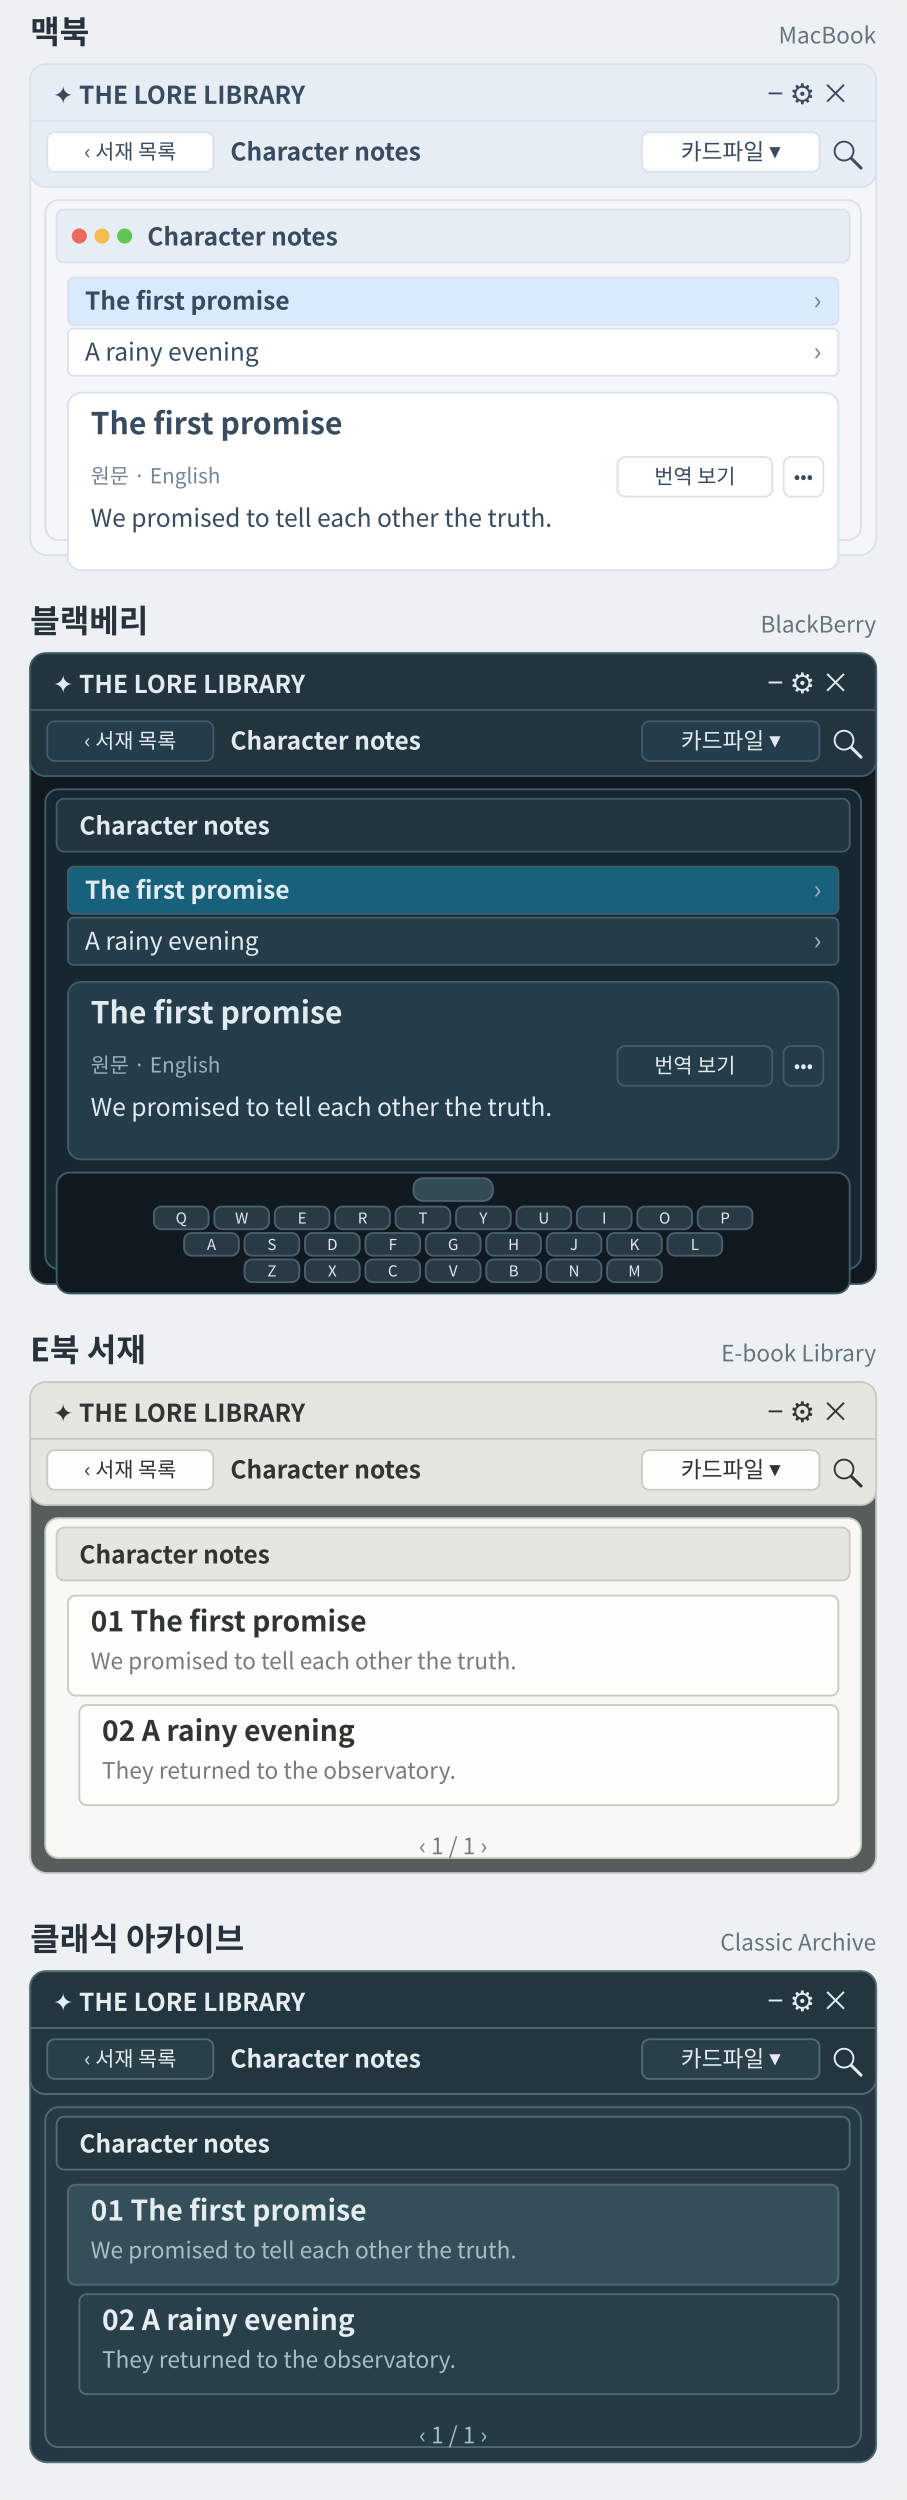
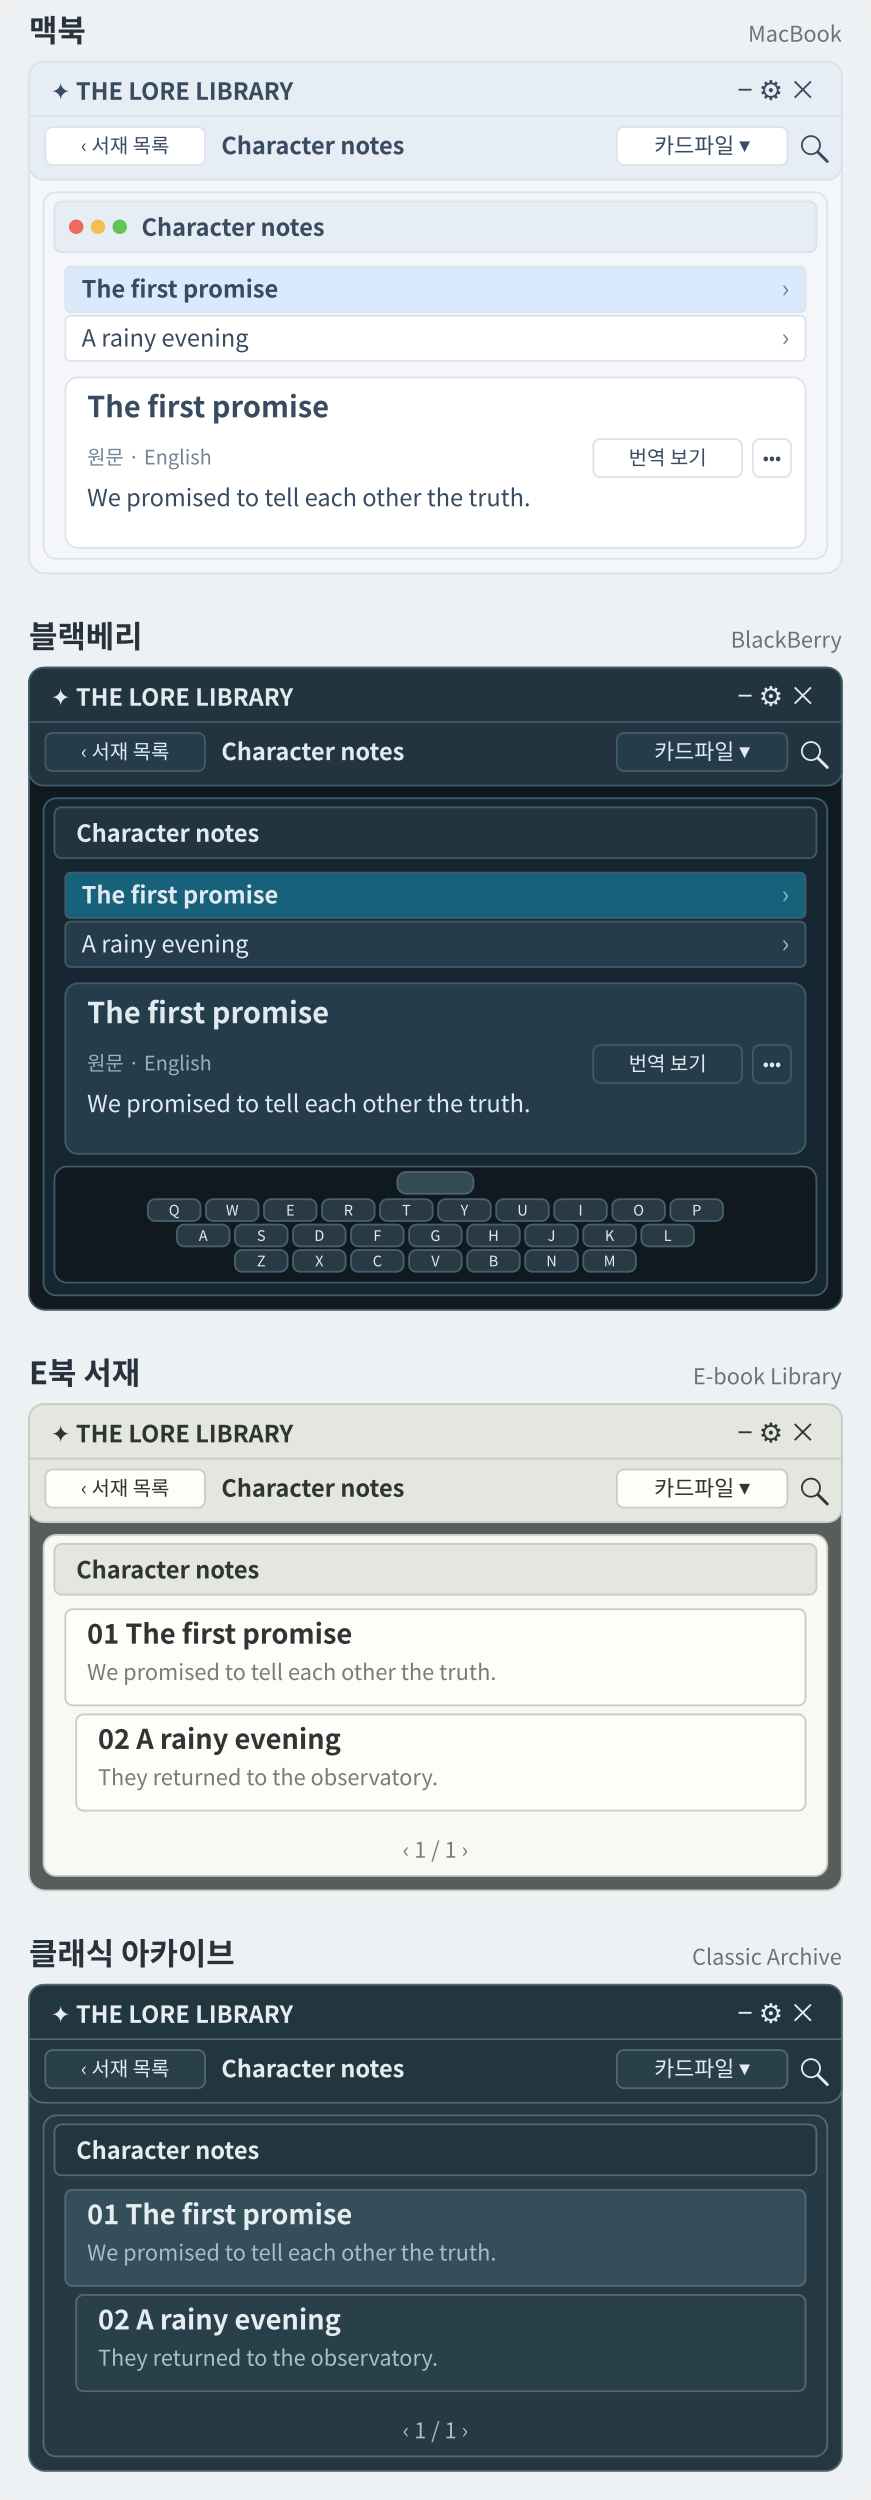
- <svg xmlns="http://www.w3.org/2000/svg" width="480" height="1324" viewBox="0 0 480 1324" role="img" aria-label="네 가지 서재 테마의 실제 UI 기반 비교 / Four library theme mock-ups">
+ <svg xmlns="http://www.w3.org/2000/svg" width="480" height="1378" viewBox="0 0 480 1378" role="img" aria-label="네 가지 서재 테마의 실제 UI 기반 비교 / Four library theme mock-ups">
  <style>text{font-family:'Noto Sans CJK KR','Noto Sans KR','Malgun Gothic','Apple SD Gothic Neo',Arial,sans-serif}</style>
-   <rect x="0" y="0" width="480" height="1324" rx="12" fill="#eef1f3" stroke="none" stroke-width="1" />
+   <rect x="0" y="0" width="480" height="1378" rx="12" fill="#eef1f3" stroke="none" stroke-width="1" />
  <text x="16" y="23" font-size="17" font-weight="650" fill="#27323c" text-anchor="start">맥북</text>
  <text x="464" y="23" font-size="12" font-weight="400" fill="#667480" text-anchor="end">MacBook</text>
  <g transform="translate(16 34)">
-     <rect x="0" y="0" width="448" height="260" rx="9" fill="#f4f6f9" stroke="#dbe2ec" stroke-width="1" />
+     <rect x="0" y="0" width="448" height="282" rx="9" fill="#f4f6f9" stroke="#dbe2ec" stroke-width="1" />
    <rect x="0" y="0" width="448" height="65" rx="8" fill="#e7edf4" stroke="#dbe2ec" stroke-width="1" />
    <text x="12" y="21" font-size="13" font-weight="650" fill="#384b60" text-anchor="start">✦  THE LORE LIBRARY</text>
    <text x="434" y="21" font-size="15" font-weight="500" fill="#384b60" text-anchor="end">−   ⚙   ×</text>
    <path d="M0 30H448" fill="none" stroke="#dbe2ec" stroke-width="1" />
    <rect x="9" y="36" width="88" height="21" rx="4" fill="#ffffff" stroke="#dbe2ec" stroke-width="1" />
    <text x="53" y="50.24" font-size="11" font-weight="500" fill="#384b60" text-anchor="middle">‹ 서재 목록</text>
    <text x="106" y="51" font-size="13" font-weight="600" fill="#384b60" text-anchor="start">Character notes</text>
    <rect x="324" y="36" width="94" height="21" rx="4" fill="#ffffff" stroke="#dbe2ec" stroke-width="1" />
    <text x="371" y="50.58" font-size="12" font-weight="500" fill="#384b60" text-anchor="middle">카드파일 ▾</text>
    <circle cx="431" cy="46" r="5" fill="none" stroke="#384b60" />
    <path d="M435 50l5 5" stroke="#384b60" stroke-width="1.6" stroke-linecap="round" />
    <g transform="translate(8 72)">
-       <rect x="0" y="0" width="432" height="180" rx="7" fill="#f4f6f9" stroke="#dbe2ec" stroke-width="1" />
+       <rect x="0" y="0" width="432" height="202" rx="7" fill="#f4f6f9" stroke="#dbe2ec" stroke-width="1" />
      <g transform="translate(6 5)">
        <rect x="0" y="0" width="420" height="28" rx="4" fill="#e7edf4" stroke="#dbe2ec" stroke-width="1" />
        <circle cx="12" cy="14" r="4" fill="#ed6a5e" stroke="none" />
        <circle cx="24" cy="14" r="4" fill="#f4bd50" stroke="none" />
        <circle cx="36" cy="14" r="4" fill="#62c454" stroke="none" />
        <text x="48" y="19" font-size="13" font-weight="600" fill="#384b60" text-anchor="start">Character notes</text>
        <rect x="6" y="36" width="408" height="25" rx="3" fill="#d8eafc" stroke="#dbe2ec" stroke-width="1" />
        <text x="15" y="53" font-size="13" font-weight="600" fill="#384b60" text-anchor="start">The first promise</text>
        <text x="405" y="53" font-size="14" font-weight="400" fill="#728497" text-anchor="end">›</text>
        <rect x="6" y="63" width="408" height="25" rx="3" fill="#ffffff" stroke="#dbe2ec" stroke-width="1" />
        <text x="15" y="80" font-size="13" font-weight="400" fill="#384b60" text-anchor="start">A rainy evening</text>
        <text x="405" y="80" font-size="14" font-weight="400" fill="#728497" text-anchor="end">›</text>
        <rect x="6" y="97" width="408" height="94" rx="7" fill="#ffffff" stroke="#dbe2ec" stroke-width="1" />
        <text x="18" y="119" font-size="16" font-weight="650" fill="#384b60" text-anchor="start">The first promise</text>
        <rect x="297" y="131" width="82" height="21" rx="4" fill="#ffffff" stroke="#dbe2ec" stroke-width="1" />
        <text x="338" y="145.24" font-size="11" font-weight="500" fill="#384b60" text-anchor="middle">번역 보기</text>
        <rect x="385" y="131" width="21" height="21" rx="4" fill="#ffffff" stroke="#dbe2ec" stroke-width="1" />
        <text x="395.5" y="144.9" font-size="10" font-weight="500" fill="#384b60" text-anchor="middle">•••</text>
        <text x="18" y="145" font-size="11" font-weight="500" fill="#728497" text-anchor="start">원문 · English</text>
        <text x="18" y="168" font-size="13" font-weight="400" fill="#384b60" text-anchor="start">We promised to tell each other the truth.</text>
      </g>
    </g>
  </g>
-   <text x="16" y="335" font-size="17" font-weight="650" fill="#27323c" text-anchor="start">블랙베리</text>
-   <text x="464" y="335" font-size="12" font-weight="400" fill="#667480" text-anchor="end">BlackBerry</text>
-   <g transform="translate(16 346)">
-     <rect x="0" y="0" width="448" height="334" rx="9" fill="#10191f" stroke="#405b69" stroke-width="1" />
+   <text x="16" y="357" font-size="17" font-weight="650" fill="#27323c" text-anchor="start">블랙베리</text>
+   <text x="464" y="357" font-size="12" font-weight="400" fill="#667480" text-anchor="end">BlackBerry</text>
+   <g transform="translate(16 368)">
+     <rect x="0" y="0" width="448" height="354" rx="9" fill="#10191f" stroke="#405b69" stroke-width="1" />
    <rect x="0" y="0" width="448" height="65" rx="8" fill="#22343e" stroke="#405b69" stroke-width="1" />
    <text x="12" y="21" font-size="13" font-weight="650" fill="#e1eaf0" text-anchor="start">✦  THE LORE LIBRARY</text>
    <text x="434" y="21" font-size="15" font-weight="500" fill="#e1eaf0" text-anchor="end">−   ⚙   ×</text>
    <path d="M0 30H448" fill="none" stroke="#405b69" stroke-width="1" />
    <rect x="9" y="36" width="88" height="21" rx="4" fill="#253d4a" stroke="#405b69" stroke-width="1" />
    <text x="53" y="50.24" font-size="11" font-weight="500" fill="#e1eaf0" text-anchor="middle">‹ 서재 목록</text>
    <text x="106" y="51" font-size="13" font-weight="600" fill="#e1eaf0" text-anchor="start">Character notes</text>
    <rect x="324" y="36" width="94" height="21" rx="4" fill="#253d4a" stroke="#405b69" stroke-width="1" />
    <text x="371" y="50.58" font-size="12" font-weight="500" fill="#e1eaf0" text-anchor="middle">카드파일 ▾</text>
    <circle cx="431" cy="46" r="5" fill="none" stroke="#e1eaf0" />
    <path d="M435 50l5 5" stroke="#e1eaf0" stroke-width="1.6" stroke-linecap="round" />
    <g transform="translate(8 72)">
-       <rect x="0" y="0" width="432" height="254" rx="7" fill="#162731" stroke="#405b69" stroke-width="1" />
+       <rect x="0" y="0" width="432" height="274" rx="7" fill="#162731" stroke="#405b69" stroke-width="1" />
      <g transform="translate(6 5)">
        <rect x="0" y="0" width="420" height="28" rx="4" fill="#22343e" stroke="#405b69" stroke-width="1" />
        <text x="12" y="19" font-size="13" font-weight="600" fill="#e1eaf0" text-anchor="start">Character notes</text>
        <rect x="6" y="36" width="408" height="25" rx="3" fill="#17617a" stroke="#405b69" stroke-width="1" />
        <text x="15" y="53" font-size="13" font-weight="600" fill="#e1eaf0" text-anchor="start">The first promise</text>
        <text x="405" y="53" font-size="14" font-weight="400" fill="#94b2bf" text-anchor="end">›</text>
        <rect x="6" y="63" width="408" height="25" rx="3" fill="#253d4a" stroke="#405b69" stroke-width="1" />
        <text x="15" y="80" font-size="13" font-weight="400" fill="#e1eaf0" text-anchor="start">A rainy evening</text>
        <text x="405" y="80" font-size="14" font-weight="400" fill="#94b2bf" text-anchor="end">›</text>
        <rect x="6" y="97" width="408" height="94" rx="7" fill="#253d4a" stroke="#405b69" stroke-width="1" />
        <text x="18" y="119" font-size="16" font-weight="650" fill="#e1eaf0" text-anchor="start">The first promise</text>
        <rect x="297" y="131" width="82" height="21" rx="4" fill="#253d4a" stroke="#405b69" stroke-width="1" />
        <text x="338" y="145.24" font-size="11" font-weight="500" fill="#e1eaf0" text-anchor="middle">번역 보기</text>
        <rect x="385" y="131" width="21" height="21" rx="4" fill="#253d4a" stroke="#405b69" stroke-width="1" />
        <text x="395.5" y="144.9" font-size="10" font-weight="500" fill="#e1eaf0" text-anchor="middle">•••</text>
        <text x="18" y="145" font-size="11" font-weight="500" fill="#94b2bf" text-anchor="start">원문 · English</text>
        <text x="18" y="168" font-size="13" font-weight="400" fill="#e1eaf0" text-anchor="start">We promised to tell each other the truth.</text>
        <rect x="0" y="198" width="420" height="64" rx="7" fill="#10191f" stroke="#405b69" stroke-width="1" />
        <rect x="189" y="201" width="42" height="12" rx="5" fill="#344b55" stroke="#4a6570" stroke-width="1" />
        <rect x="51.5" y="216" width="29" height="12" rx="4" fill="#2a3a44" stroke="#47606c" stroke-width="1" />
        <text x="66" y="225" font-size="8" font-weight="500" fill="#e1eaf0" text-anchor="middle">Q</text>
        <rect x="83.5" y="216" width="29" height="12" rx="4" fill="#2a3a44" stroke="#47606c" stroke-width="1" />
        <text x="98" y="225" font-size="8" font-weight="500" fill="#e1eaf0" text-anchor="middle">W</text>
        <rect x="115.5" y="216" width="29" height="12" rx="4" fill="#2a3a44" stroke="#47606c" stroke-width="1" />
        <text x="130" y="225" font-size="8" font-weight="500" fill="#e1eaf0" text-anchor="middle">E</text>
        <rect x="147.5" y="216" width="29" height="12" rx="4" fill="#2a3a44" stroke="#47606c" stroke-width="1" />
        <text x="162" y="225" font-size="8" font-weight="500" fill="#e1eaf0" text-anchor="middle">R</text>
        <rect x="179.5" y="216" width="29" height="12" rx="4" fill="#2a3a44" stroke="#47606c" stroke-width="1" />
        <text x="194" y="225" font-size="8" font-weight="500" fill="#e1eaf0" text-anchor="middle">T</text>
        <rect x="211.5" y="216" width="29" height="12" rx="4" fill="#2a3a44" stroke="#47606c" stroke-width="1" />
        <text x="226" y="225" font-size="8" font-weight="500" fill="#e1eaf0" text-anchor="middle">Y</text>
        <rect x="243.5" y="216" width="29" height="12" rx="4" fill="#2a3a44" stroke="#47606c" stroke-width="1" />
        <text x="258" y="225" font-size="8" font-weight="500" fill="#e1eaf0" text-anchor="middle">U</text>
        <rect x="275.5" y="216" width="29" height="12" rx="4" fill="#2a3a44" stroke="#47606c" stroke-width="1" />
        <text x="290" y="225" font-size="8" font-weight="500" fill="#e1eaf0" text-anchor="middle">I</text>
        <rect x="307.5" y="216" width="29" height="12" rx="4" fill="#2a3a44" stroke="#47606c" stroke-width="1" />
        <text x="322" y="225" font-size="8" font-weight="500" fill="#e1eaf0" text-anchor="middle">O</text>
        <rect x="339.5" y="216" width="29" height="12" rx="4" fill="#2a3a44" stroke="#47606c" stroke-width="1" />
        <text x="354" y="225" font-size="8" font-weight="500" fill="#e1eaf0" text-anchor="middle">P</text>
        <rect x="67.5" y="230" width="29" height="12" rx="4" fill="#2a3a44" stroke="#47606c" stroke-width="1" />
        <text x="82" y="239" font-size="8" font-weight="500" fill="#e1eaf0" text-anchor="middle">A</text>
        <rect x="99.5" y="230" width="29" height="12" rx="4" fill="#2a3a44" stroke="#47606c" stroke-width="1" />
        <text x="114" y="239" font-size="8" font-weight="500" fill="#e1eaf0" text-anchor="middle">S</text>
        <rect x="131.5" y="230" width="29" height="12" rx="4" fill="#2a3a44" stroke="#47606c" stroke-width="1" />
        <text x="146" y="239" font-size="8" font-weight="500" fill="#e1eaf0" text-anchor="middle">D</text>
        <rect x="163.5" y="230" width="29" height="12" rx="4" fill="#2a3a44" stroke="#47606c" stroke-width="1" />
        <text x="178" y="239" font-size="8" font-weight="500" fill="#e1eaf0" text-anchor="middle">F</text>
        <rect x="195.5" y="230" width="29" height="12" rx="4" fill="#2a3a44" stroke="#47606c" stroke-width="1" />
        <text x="210" y="239" font-size="8" font-weight="500" fill="#e1eaf0" text-anchor="middle">G</text>
        <rect x="227.5" y="230" width="29" height="12" rx="4" fill="#2a3a44" stroke="#47606c" stroke-width="1" />
        <text x="242" y="239" font-size="8" font-weight="500" fill="#e1eaf0" text-anchor="middle">H</text>
        <rect x="259.5" y="230" width="29" height="12" rx="4" fill="#2a3a44" stroke="#47606c" stroke-width="1" />
        <text x="274" y="239" font-size="8" font-weight="500" fill="#e1eaf0" text-anchor="middle">J</text>
        <rect x="291.5" y="230" width="29" height="12" rx="4" fill="#2a3a44" stroke="#47606c" stroke-width="1" />
        <text x="306" y="239" font-size="8" font-weight="500" fill="#e1eaf0" text-anchor="middle">K</text>
        <rect x="323.5" y="230" width="29" height="12" rx="4" fill="#2a3a44" stroke="#47606c" stroke-width="1" />
        <text x="338" y="239" font-size="8" font-weight="500" fill="#e1eaf0" text-anchor="middle">L</text>
        <rect x="99.5" y="244" width="29" height="12" rx="4" fill="#2a3a44" stroke="#47606c" stroke-width="1" />
        <text x="114" y="253" font-size="8" font-weight="500" fill="#e1eaf0" text-anchor="middle">Z</text>
        <rect x="131.5" y="244" width="29" height="12" rx="4" fill="#2a3a44" stroke="#47606c" stroke-width="1" />
        <text x="146" y="253" font-size="8" font-weight="500" fill="#e1eaf0" text-anchor="middle">X</text>
        <rect x="163.5" y="244" width="29" height="12" rx="4" fill="#2a3a44" stroke="#47606c" stroke-width="1" />
        <text x="178" y="253" font-size="8" font-weight="500" fill="#e1eaf0" text-anchor="middle">C</text>
        <rect x="195.5" y="244" width="29" height="12" rx="4" fill="#2a3a44" stroke="#47606c" stroke-width="1" />
        <text x="210" y="253" font-size="8" font-weight="500" fill="#e1eaf0" text-anchor="middle">V</text>
        <rect x="227.5" y="244" width="29" height="12" rx="4" fill="#2a3a44" stroke="#47606c" stroke-width="1" />
        <text x="242" y="253" font-size="8" font-weight="500" fill="#e1eaf0" text-anchor="middle">B</text>
        <rect x="259.5" y="244" width="29" height="12" rx="4" fill="#2a3a44" stroke="#47606c" stroke-width="1" />
        <text x="274" y="253" font-size="8" font-weight="500" fill="#e1eaf0" text-anchor="middle">N</text>
        <rect x="291.5" y="244" width="29" height="12" rx="4" fill="#2a3a44" stroke="#47606c" stroke-width="1" />
        <text x="306" y="253" font-size="8" font-weight="500" fill="#e1eaf0" text-anchor="middle">M</text>
      </g>
    </g>
  </g>
-   <text x="16" y="721" font-size="17" font-weight="650" fill="#27323c" text-anchor="start">E북 서재</text>
-   <text x="464" y="721" font-size="12" font-weight="400" fill="#667480" text-anchor="end">E-book Library</text>
-   <g transform="translate(16 732)">
-     <rect x="0" y="0" width="448" height="260" rx="9" fill="#565d5b" stroke="#c7ccc4" stroke-width="1" />
+   <text x="16" y="763" font-size="17" font-weight="650" fill="#27323c" text-anchor="start">E북 서재</text>
+   <text x="464" y="763" font-size="12" font-weight="400" fill="#667480" text-anchor="end">E-book Library</text>
+   <g transform="translate(16 774)">
+     <rect x="0" y="0" width="448" height="268" rx="9" fill="#565d5b" stroke="#c7ccc4" stroke-width="1" />
    <rect x="0" y="0" width="448" height="65" rx="8" fill="#e4e7e0" stroke="#c7ccc4" stroke-width="1" />
    <text x="12" y="21" font-size="13" font-weight="650" fill="#303533" text-anchor="start">✦  THE LORE LIBRARY</text>
    <text x="434" y="21" font-size="15" font-weight="500" fill="#303533" text-anchor="end">−   ⚙   ×</text>
    <path d="M0 30H448" fill="none" stroke="#c7ccc4" stroke-width="1" />
    <rect x="9" y="36" width="88" height="21" rx="4" fill="#fdfdf9" stroke="#c7ccc4" stroke-width="1" />
    <text x="53" y="50.24" font-size="11" font-weight="500" fill="#303533" text-anchor="middle">‹ 서재 목록</text>
    <text x="106" y="51" font-size="13" font-weight="600" fill="#303533" text-anchor="start">Character notes</text>
    <rect x="324" y="36" width="94" height="21" rx="4" fill="#fdfdf9" stroke="#c7ccc4" stroke-width="1" />
    <text x="371" y="50.58" font-size="12" font-weight="500" fill="#303533" text-anchor="middle">카드파일 ▾</text>
    <circle cx="431" cy="46" r="5" fill="none" stroke="#303533" />
    <path d="M435 50l5 5" stroke="#303533" stroke-width="1.6" stroke-linecap="round" />
    <g transform="translate(8 72)">
-       <rect x="0" y="0" width="432" height="180" rx="7" fill="#f8f8f4" stroke="#c7ccc4" stroke-width="1" />
+       <rect x="0" y="0" width="432" height="188" rx="7" fill="#f8f8f4" stroke="#c7ccc4" stroke-width="1" />
      <g transform="translate(6 5)">
        <rect x="0" y="0" width="420" height="28" rx="4" fill="#e4e7e0" stroke="#c7ccc4" stroke-width="1" />
        <text x="12" y="19" font-size="13" font-weight="600" fill="#303533" text-anchor="start">Character notes</text>
        <rect x="6" y="36" width="408" height="53" rx="4" fill="#fdfdf9" stroke="#c7ccc4" stroke-width="1" />
        <text x="18" y="55" font-size="15" font-weight="600" fill="#303533" text-anchor="start">01  The first promise</text>
        <text x="18" y="75" font-size="12" font-weight="400" fill="#767d77" text-anchor="start">We promised to tell each other the truth.</text>
        <rect x="12" y="94" width="402" height="53" rx="4" fill="#fdfdf9" stroke="#c7ccc4" stroke-width="1" />
        <text x="24" y="113" font-size="15" font-weight="600" fill="#303533" text-anchor="start">02  A rainy evening</text>
        <text x="24" y="133" font-size="12" font-weight="400" fill="#767d77" text-anchor="start">They returned to the observatory.</text>
        <text x="210" y="173" font-size="12" font-weight="400" fill="#767d77" text-anchor="middle">‹    1 / 1    ›</text>
      </g>
    </g>
  </g>
-   <text x="16" y="1033" font-size="17" font-weight="650" fill="#27323c" text-anchor="start">클래식 아카이브</text>
-   <text x="464" y="1033" font-size="12" font-weight="400" fill="#667480" text-anchor="end">Classic Archive</text>
-   <g transform="translate(16 1044)">
-     <rect x="0" y="0" width="448" height="260" rx="9" fill="#233843" stroke="#536972" stroke-width="1" />
+   <text x="16" y="1083" font-size="17" font-weight="650" fill="#27323c" text-anchor="start">클래식 아카이브</text>
+   <text x="464" y="1083" font-size="12" font-weight="400" fill="#667480" text-anchor="end">Classic Archive</text>
+   <g transform="translate(16 1094)">
+     <rect x="0" y="0" width="448" height="268" rx="9" fill="#233843" stroke="#536972" stroke-width="1" />
    <rect x="0" y="0" width="448" height="65" rx="8" fill="#223640" stroke="#536972" stroke-width="1" />
    <text x="12" y="21" font-size="13" font-weight="650" fill="#e6edf0" text-anchor="start">✦  THE LORE LIBRARY</text>
    <text x="434" y="21" font-size="15" font-weight="500" fill="#e6edf0" text-anchor="end">−   ⚙   ×</text>
    <path d="M0 30H448" fill="none" stroke="#536972" stroke-width="1" />
    <rect x="9" y="36" width="88" height="21" rx="4" fill="#293f49" stroke="#536972" stroke-width="1" />
    <text x="53" y="50.24" font-size="11" font-weight="500" fill="#e6edf0" text-anchor="middle">‹ 서재 목록</text>
    <text x="106" y="51" font-size="13" font-weight="600" fill="#e6edf0" text-anchor="start">Character notes</text>
    <rect x="324" y="36" width="94" height="21" rx="4" fill="#293f49" stroke="#536972" stroke-width="1" />
    <text x="371" y="50.58" font-size="12" font-weight="500" fill="#e6edf0" text-anchor="middle">카드파일 ▾</text>
    <circle cx="431" cy="46" r="5" fill="none" stroke="#e6edf0" />
    <path d="M435 50l5 5" stroke="#e6edf0" stroke-width="1.6" stroke-linecap="round" />
    <g transform="translate(8 72)">
-       <rect x="0" y="0" width="432" height="180" rx="7" fill="#253a44" stroke="#536972" stroke-width="1" />
+       <rect x="0" y="0" width="432" height="188" rx="7" fill="#253a44" stroke="#536972" stroke-width="1" />
      <g transform="translate(6 5)">
        <rect x="0" y="0" width="420" height="28" rx="4" fill="#223640" stroke="#536972" stroke-width="1" />
        <text x="12" y="19" font-size="13" font-weight="600" fill="#e6edf0" text-anchor="start">Character notes</text>
        <rect x="6" y="36" width="408" height="53" rx="4" fill="#344f5a" stroke="#536972" stroke-width="1" />
        <text x="18" y="55" font-size="15" font-weight="600" fill="#e6edf0" text-anchor="start">01  The first promise</text>
        <text x="18" y="75" font-size="12" font-weight="400" fill="#a7bec6" text-anchor="start">We promised to tell each other the truth.</text>
        <rect x="12" y="94" width="402" height="53" rx="4" fill="#293f49" stroke="#536972" stroke-width="1" />
        <text x="24" y="113" font-size="15" font-weight="600" fill="#e6edf0" text-anchor="start">02  A rainy evening</text>
        <text x="24" y="133" font-size="12" font-weight="400" fill="#a7bec6" text-anchor="start">They returned to the observatory.</text>
        <text x="210" y="173" font-size="12" font-weight="400" fill="#a7bec6" text-anchor="middle">‹    1 / 1    ›</text>
      </g>
    </g>
  </g>
</svg>
